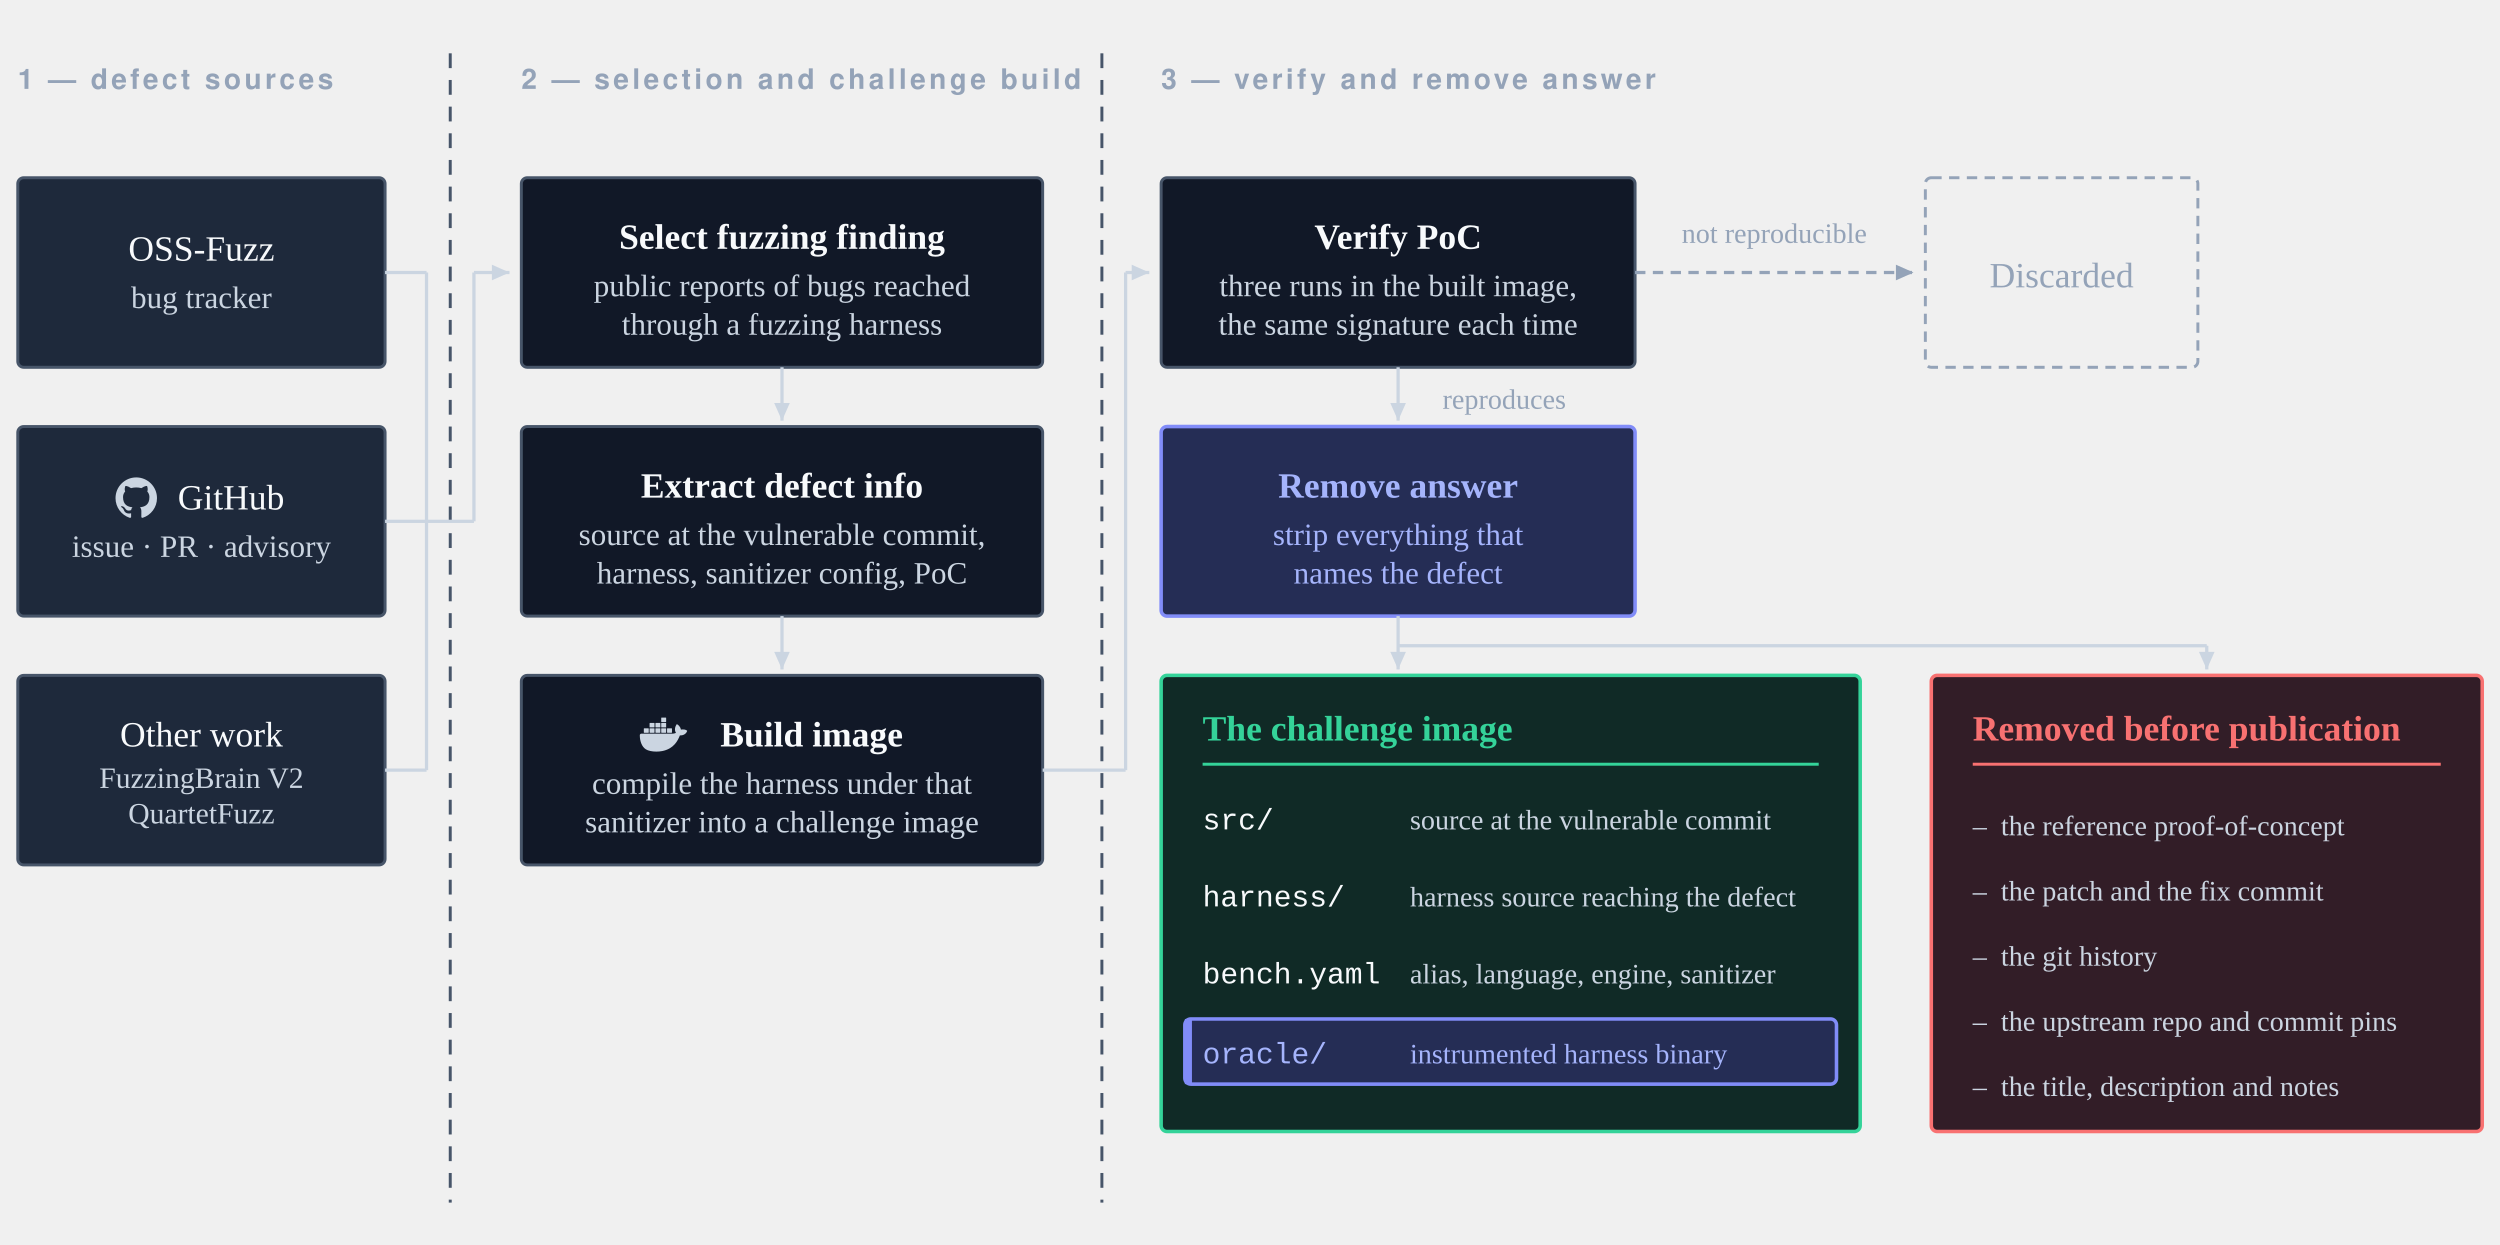
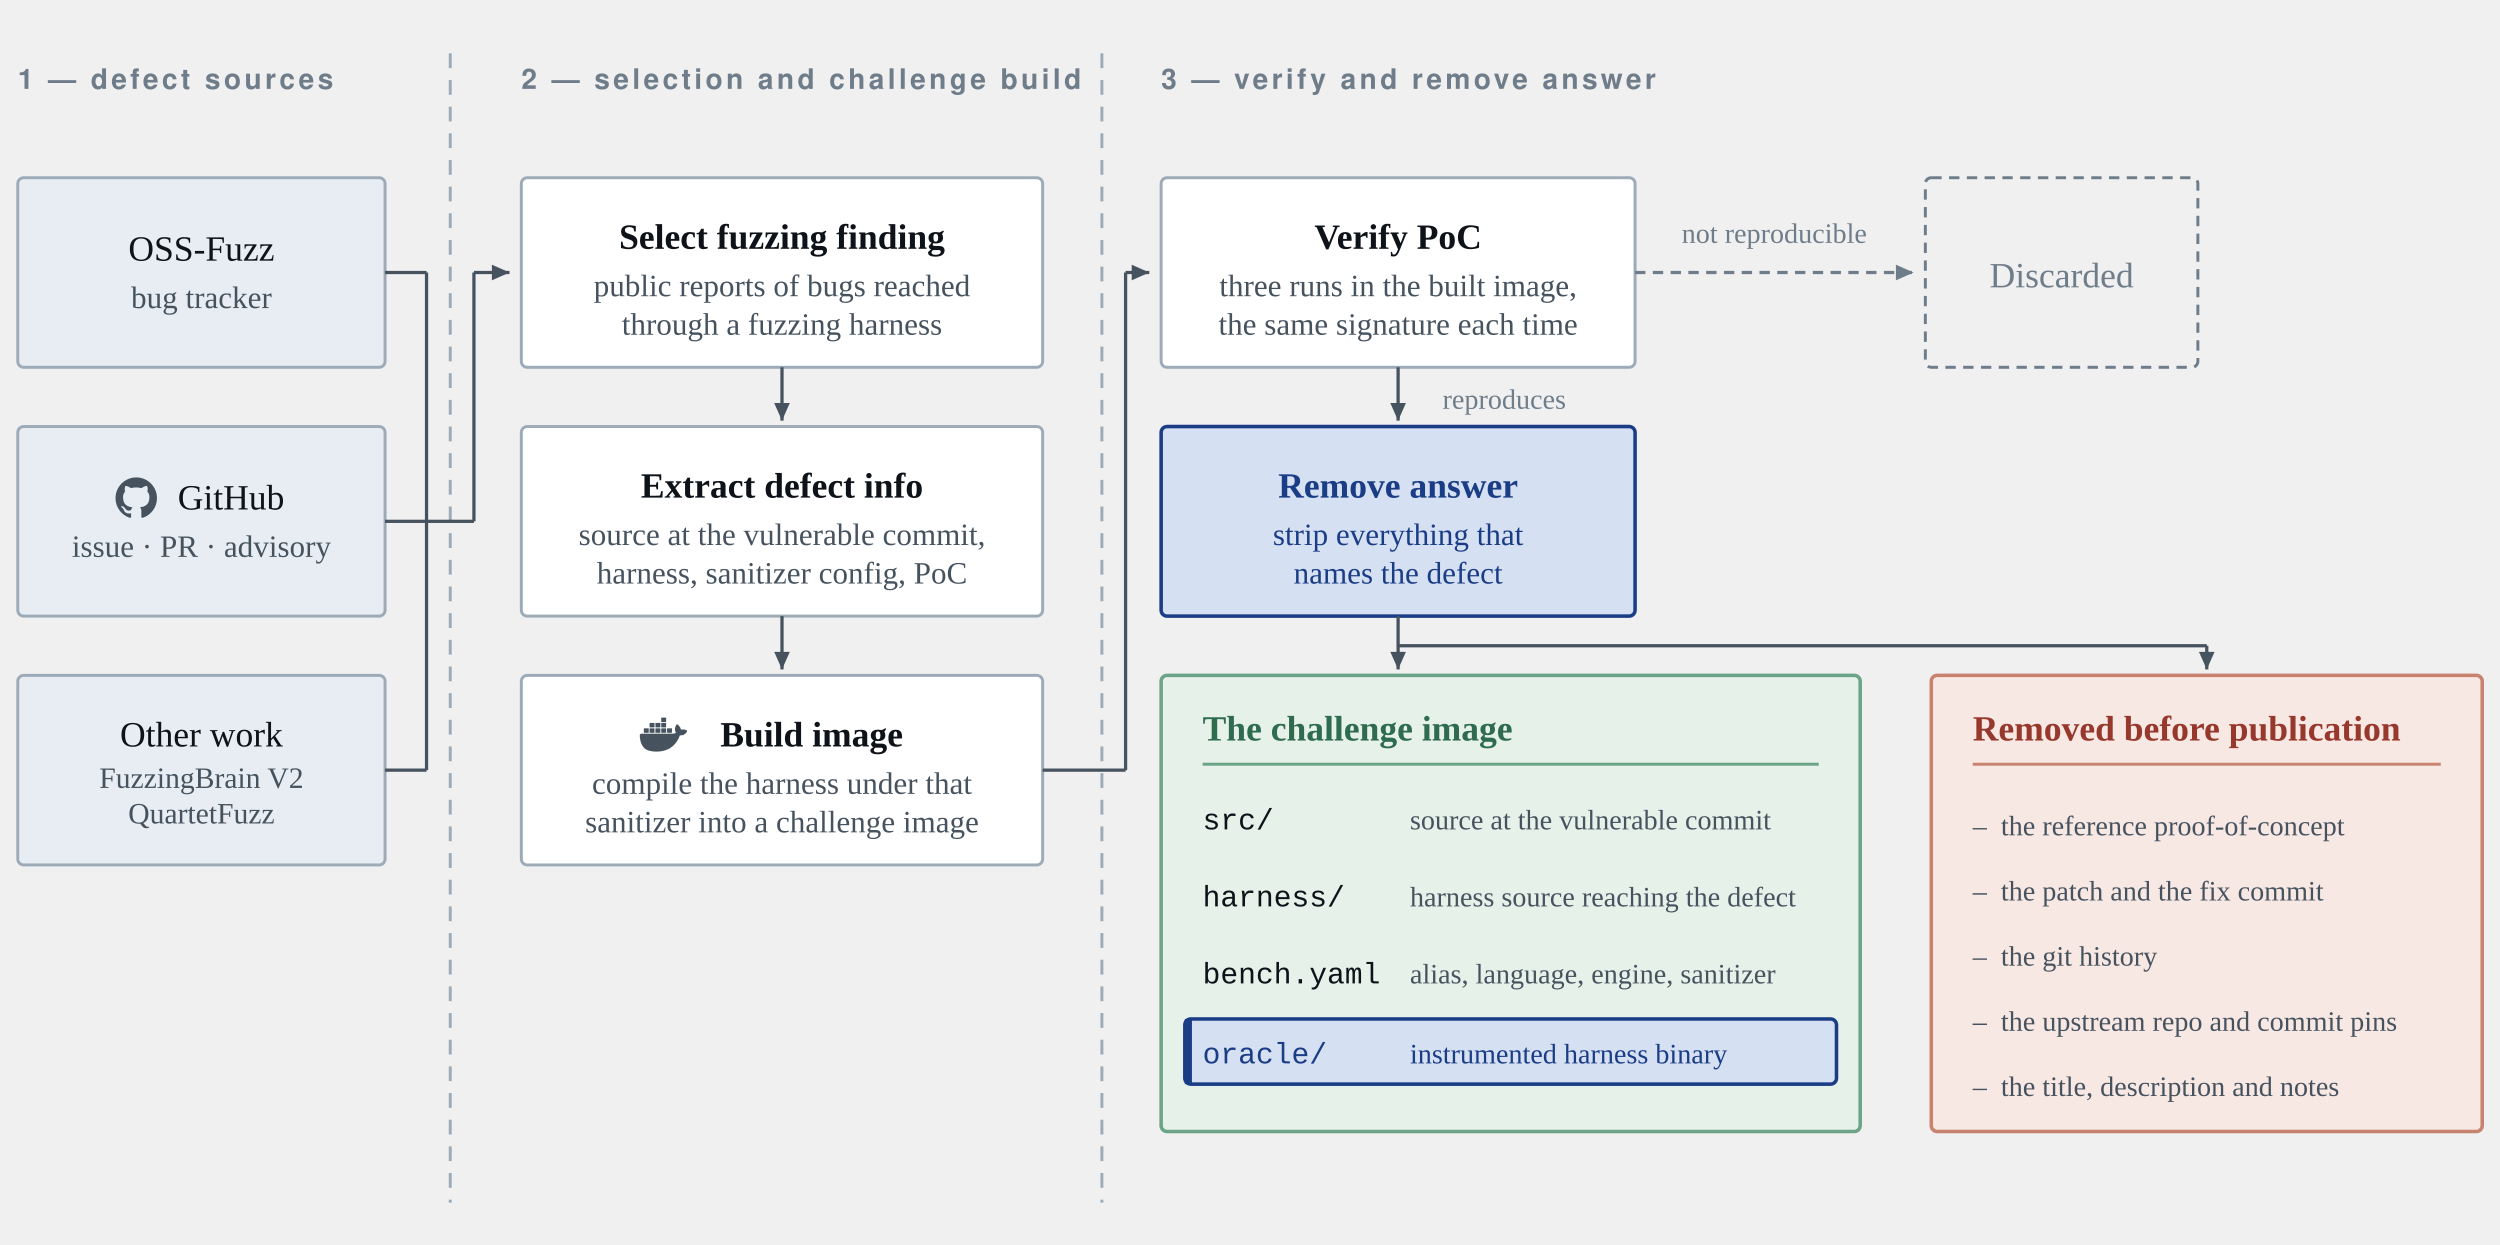
<svg xmlns="http://www.w3.org/2000/svg" width="844" height="420" viewBox="0 0 844 420" role="img" aria-label="Three phases as columns separated by dashed vertical rules, on a shared three-row grid. Column one, defect sources: the OSS-Fuzz bug tracker, GitHub issues and advisories, and other work, merging into column two. Column two, selection and challenge build: select a fuzzing finding, then extract defect info, then build the challenge image. Column three, verify and remove answer: verify the proof-of-concept over three runs, sending candidates that are not reproducible to a discarded box, then remove the answer, which splits into a green box describing the challenge image and a red box listing what is removed before publication.">
  <style>

-   .bx   {fill:#111827; stroke:#475569; stroke-width:1;}
-   .bxt  {fill:#1E293B; stroke:#475569; stroke-width:1;}
-   .bxa  {fill:#252D55; stroke:#818CF8; stroke-width:1.2;}
-   .bxok {fill:#102A26; stroke:#34D399; stroke-width:1.2;}
-   .bxno {fill:#321D27; stroke:#F87171; stroke-width:1.2;}
-   .rail {fill:#818CF8;}
-   .arr  {stroke:#CBD5E1; stroke-width:1.1; fill:none;}
-   .arrd {stroke:#94A3B8; stroke-width:1.1; fill:none; stroke-dasharray:3.5 2.5;}
-   .hair {stroke:#475569; stroke-width:1; fill:none;}
-   .band {stroke:#475569; stroke-width:1; fill:none; stroke-dasharray:5 4;}
-   .bxd  {fill:none; stroke:#94A3B8; stroke-width:1; stroke-dasharray:3.5 2.5;}
-   .hairok{stroke:#34D399; stroke-width:1; fill:none;}
-   .hairno{stroke:#F87171; stroke-width:1; fill:none;}
-   .t    {font-family:Tinos,"Times New Roman",Times,serif; fill:#F8FAFC;}
-   .tm   {font-family:Tinos,"Times New Roman",Times,serif; fill:#CBD5E1;}
-   .tf   {font-family:Tinos,"Times New Roman",Times,serif; fill:#94A3B8;}
-   .ta   {font-family:Tinos,"Times New Roman",Times,serif; fill:#A5B4FC;}
-   .tok  {font-family:Tinos,"Times New Roman",Times,serif; fill:#34D399;}
-   .tno  {font-family:Tinos,"Times New Roman",Times,serif; fill:#F87171;}
-   .mono {font-family:Cousine,"Courier New",monospace; fill:#F8FAFC;}
-   .monoa{font-family:Cousine,"Courier New",monospace; fill:#A5B4FC;}
-   .monok{font-family:Cousine,"Courier New",monospace; fill:#34D399;}
-   .logo {fill:#CBD5E1;}
-   .cap  {font-family:Arimo,Helvetica,sans-serif; fill:#94A3B8; font-size:9.5px;
+   .bx   {fill:#FFFFFF;   stroke:#9DABB8; stroke-width:1;}
+   .bxt  {fill:#E7EDF3; stroke:#9DABB8; stroke-width:1;}
+   .bxa  {fill:#D5E0F3; stroke:#1B3D86;  stroke-width:1.2;}
+   .bxok {fill:#E6F1EA;  stroke:#6BA486;  stroke-width:1.2;}
+   .bxno {fill:#F8E8E4;  stroke:#C8836F;  stroke-width:1.2;}
+   .rail {fill:#1B3D86;}
+   .arr  {stroke:#46535F; stroke-width:1.1; fill:none;}
+   .arrd {stroke:#6F7D8A; stroke-width:1.1; fill:none; stroke-dasharray:3.5 2.5;}
+   .hair {stroke:#9DABB8; stroke-width:1; fill:none;}
+   .band {stroke:#9DABB8; stroke-width:1; fill:none; stroke-dasharray:5 4;}
+   .bxd  {fill:none; stroke:#6F7D8A; stroke-width:1; stroke-dasharray:3.5 2.5;}
+   .hairok{stroke:#6BA486; stroke-width:1; fill:none;}
+   .hairno{stroke:#C8836F; stroke-width:1; fill:none;}
+   .t    {font-family:Tinos,"Times New Roman",Times,serif; fill:#0E1319;}
+   .tm   {font-family:Tinos,"Times New Roman",Times,serif; fill:#46535F;}
+   .tf   {font-family:Tinos,"Times New Roman",Times,serif; fill:#6F7D8A;}
+   .ta   {font-family:Tinos,"Times New Roman",Times,serif; fill:#1B3D86;}
+   .tok  {font-family:Tinos,"Times New Roman",Times,serif; fill:#2E6B4F;}
+   .tno  {font-family:Tinos,"Times New Roman",Times,serif; fill:#96382C;}
+   .mono {font-family:Cousine,"Courier New",monospace;  fill:#0E1319;}
+   .monoa{font-family:Cousine,"Courier New",monospace;  fill:#1B3D86;}
+   .monok{font-family:Cousine,"Courier New",monospace;  fill:#2E6B4F;}
+   .logo {fill:#46535F;}
+   .cap  {font-family:Arimo,Helvetica,sans-serif; fill:#6F7D8A; font-size:9.5px;
         letter-spacing:.12em; text-transform:uppercase; font-weight:600;}
</style>
  <defs>
    <marker id="ah" viewBox="0 0 10 10" refX="9" refY="5" markerWidth="6" markerHeight="6" orient="auto-start-reverse">
-       <path d="M 0 1 L 9 5 L 0 9 z" fill="#CBD5E1" />
+       <path d="M 0 1 L 9 5 L 0 9 z" fill="#46535F" />
    </marker>
    <marker id="ahd" viewBox="0 0 10 10" refX="9" refY="5" markerWidth="6" markerHeight="6" orient="auto-start-reverse">
-       <path d="M 0 1 L 9 5 L 0 9 z" fill="#94A3B8" />
+       <path d="M 0 1 L 9 5 L 0 9 z" fill="#6F7D8A" />
    </marker>
  </defs>
  <path class="band" d="M152 18 V406 M372 18 V406" />
  <text class="cap" x="6" y="30">1 — defect sources</text>
  <text class="cap" x="176" y="30">2 — selection and challenge build</text>
  <text class="cap" x="392" y="30">3 — verify and remove answer</text>
  <rect class="bxt" x="6" y="60" width="124" height="64" rx="2" />
  <text class="t" x="68" y="88" font-size="12" text-anchor="middle">OSS-Fuzz</text>
  <text class="tm" x="68" y="104" font-size="10.5" text-anchor="middle">bug tracker</text>
  <rect class="bxt" x="6" y="144" width="124" height="64" rx="2" />
  <g class="logo" transform="translate(39,161) scale(0.5833)">
    <path d="M12 .297c-6.63 0-12 5.373-12 12 0 5.303 3.438 9.8 8.205 11.385.6.113.82-.258.82-.577 0-.285-.01-1.04-.015-2.04-3.338.724-4.042-1.61-4.042-1.61C4.422 18.07 3.633 17.7 3.633 17.7c-1.087-.744.084-.729.084-.729 1.205.084 1.838 1.236 1.838 1.236 1.07 1.835 2.809 1.305 3.495.998.108-.776.417-1.305.76-1.605-2.665-.3-5.466-1.332-5.466-5.93 0-1.31.465-2.38 1.235-3.22-.135-.303-.54-1.523.105-3.176 0 0 1.005-.322 3.3 1.23.96-.267 1.98-.399 3-.405 1.02.006 2.04.138 3 .405 2.28-1.552 3.285-1.23 3.285-1.23.645 1.653.24 2.873.12 3.176.765.84 1.23 1.91 1.23 3.22 0 4.61-2.805 5.625-5.475 5.92.42.36.81 1.096.81 2.22 0 1.606-.015 2.896-.015 3.286 0 .315.21.69.825.57C20.565 22.092 24 17.592 24 12.297c0-6.627-5.373-12-12-12" />
  </g>
  <text class="t" x="78" y="172" font-size="12" text-anchor="middle">GitHub</text>
  <text class="tm" x="68" y="188" font-size="10.5" text-anchor="middle">issue · PR · advisory</text>
  <rect class="bxt" x="6" y="228" width="124" height="64" rx="2" />
  <text class="t" x="68" y="252" font-size="12" text-anchor="middle">Other work</text>
  <text class="tm" x="68" y="266" font-size="10" text-anchor="middle">FuzzingBrain V2</text>
  <text class="tm" x="68" y="278" font-size="10" text-anchor="middle">QuartetFuzz</text>
  <path class="arr" d="M130 92 H144 M130 176 H144 M130 260 H144 M144 92 V260" />
  <path class="arr" d="M144 176 H160 M160 176 V92 M160 92 H172" marker-end="url(#ah)" />
  <rect class="bx" x="176" y="60" width="176" height="64" rx="2" />
  <text class="t" x="264" y="84" font-size="12" text-anchor="middle" font-weight="700">Select fuzzing finding</text>
  <text class="tm" x="264" y="100" font-size="10.5" text-anchor="middle">public reports of bugs reached</text>
  <text class="tm" x="264" y="113" font-size="10.5" text-anchor="middle">through a fuzzing harness</text>
  <path class="arr" d="M264 124 V142" marker-end="url(#ah)" />
  <rect class="bx" x="176" y="144" width="176" height="64" rx="2" />
  <text class="t" x="264" y="168" font-size="12" text-anchor="middle" font-weight="700">Extract defect info</text>
  <text class="tm" x="264" y="184" font-size="10.5" text-anchor="middle">source at the vulnerable commit,</text>
  <text class="tm" x="264" y="197" font-size="10.5" text-anchor="middle">harness, sanitizer config, PoC</text>
  <path class="arr" d="M264 208 V226" marker-end="url(#ah)" />
  <rect class="bx" x="176" y="228" width="176" height="64" rx="2" />
  <g class="logo" transform="translate(216,240) scale(0.6667)">
    <path d="M13.983 11.078h2.119a.186.186 0 00.186-.185V9.006a.186.186 0 00-.186-.186h-2.119a.185.185 0 00-.185.185v1.888c0 .102.083.185.185.185m-2.954-5.43h2.118a.186.186 0 00.186-.186V3.574a.186.186 0 00-.186-.185h-2.118a.185.185 0 00-.185.185v1.888c0 .102.082.185.185.185m0 2.716h2.118a.187.187 0 00.186-.186V6.29a.186.186 0 00-.186-.185h-2.118a.185.185 0 00-.185.185v1.887c0 .102.082.185.185.186m-2.93 0h2.12a.186.186 0 00.184-.186V6.29a.185.185 0 00-.185-.185H8.1a.185.185 0 00-.185.185v1.887c0 .102.083.185.185.186m-2.964 0h2.119a.186.186 0 00.185-.186V6.29a.185.185 0 00-.185-.185H5.136a.186.186 0 00-.186.185v1.887c0 .102.084.185.186.186m5.893 2.715h2.118a.186.186 0 00.186-.185V9.006a.186.186 0 00-.186-.186h-2.118a.185.185 0 00-.185.185v1.888c0 .102.082.185.185.185m-2.93 0h2.12a.185.185 0 00.184-.185V9.006a.185.185 0 00-.184-.186h-2.12a.185.185 0 00-.184.185v1.888c0 .102.083.185.185.185m-2.964 0h2.119a.185.185 0 00.185-.185V9.006a.185.185 0 00-.184-.186h-2.12a.186.186 0 00-.186.186v1.887c0 .102.084.185.186.185m-2.92 0h2.12a.185.185 0 00.184-.185V9.006a.185.185 0 00-.184-.186h-2.12a.185.185 0 00-.184.185v1.888c0 .102.082.185.185.185M23.763 9.89c-.065-.051-.672-.51-1.954-.51-.338.001-.676.03-1.01.087-.248-1.7-1.653-2.53-1.716-2.566l-.344-.199-.226.327c-.284.438-.49.922-.612 1.43-.23.97-.09 1.882.403 2.661-.595.332-1.55.413-1.744.42H.751a.751.751 0 00-.75.748 11.376 11.376 0 00.692 4.062c.545 1.428 1.355 2.48 2.41 3.124 1.18.723 3.1 1.137 5.275 1.137.983.003 1.963-.086 2.93-.266a12.248 12.248 0 003.823-1.389c.98-.567 1.86-1.288 2.61-2.136 1.252-1.418 1.998-2.997 2.553-4.4h.221c1.372 0 2.215-.549 2.68-1.009.309-.293.55-.65.707-1.046l.098-.288Z" />
  </g>
  <text class="t" x="274" y="252" font-size="12" text-anchor="middle" font-weight="700">Build image</text>
  <text class="tm" x="264" y="268" font-size="10.5" text-anchor="middle">compile the harness under that</text>
  <text class="tm" x="264" y="281" font-size="10.5" text-anchor="middle">sanitizer into a challenge image</text>
  <path class="arr" d="M352 260 H380 M380 260 V92 M380 92 H388" marker-end="url(#ah)" />
  <rect class="bx" x="392" y="60" width="160" height="64" rx="2" />
  <text class="t" x="472" y="84" font-size="12" text-anchor="middle" font-weight="700">Verify PoC</text>
  <text class="tm" x="472" y="100" font-size="10.5" text-anchor="middle">three runs in the built image,</text>
  <text class="tm" x="472" y="113" font-size="10.5" text-anchor="middle">the same signature each time</text>
  <text class="tf" x="599" y="82" font-size="9.5" text-anchor="middle">not reproducible</text>
  <path class="arrd" d="M552 92 H646" marker-end="url(#ahd)" />
  <rect class="bxd" x="650" y="60" width="92" height="64" rx="2" />
  <text class="tf" x="696" y="97" font-size="12" text-anchor="middle">Discarded</text>
  <text class="tf" x="487" y="138" font-size="9.5">reproduces</text>
  <path class="arr" d="M472 124 V142" marker-end="url(#ah)" />
  <rect class="bxa" x="392" y="144" width="160" height="64" rx="2" />
  <text class="ta" x="472" y="168" font-size="12" text-anchor="middle" font-weight="700">Remove answer</text>
  <text class="ta" x="472" y="184" font-size="10.5" text-anchor="middle">strip everything that</text>
  <text class="ta" x="472" y="197" font-size="10.5" text-anchor="middle">names the defect</text>
  <path class="arr" d="M472 208 V226" marker-end="url(#ah)" />
  <path class="arr" d="M472 218 H745 M745 218 V226" marker-end="url(#ah)" />
  <rect class="bxok" x="392" y="228" width="236" height="154" rx="2" />
  <text class="tok" x="406" y="250" font-size="12" font-weight="700">The challenge image</text>
  <path class="hairok" d="M406 258 H614" />
  <text class="mono" x="406" y="280" font-size="10">src/</text>
  <text class="tm" x="476" y="280" font-size="9.5">source at the vulnerable commit</text>
  <text class="mono" x="406" y="306" font-size="10">harness/</text>
  <text class="tm" x="476" y="306" font-size="9.5">harness source reaching the defect</text>
  <text class="mono" x="406" y="332" font-size="10">bench.yaml</text>
  <text class="tm" x="476" y="332" font-size="9.5">alias, language, engine, sanitizer</text>
  <rect class="bxa" x="400" y="344" width="220" height="22" rx="2" />
  <rect class="rail" x="400" y="344" width="2.4" height="22" />
  <text class="monoa" x="406" y="359" font-size="10">oracle/</text>
  <text class="ta" x="476" y="359" font-size="9.5">instrumented harness binary</text>
  <rect class="bxno" x="652" y="228" width="186" height="154" rx="2" />
  <text class="tno" x="666" y="250" font-size="12" font-weight="700">Removed before publication</text>
  <path class="hairno" d="M666 258 H824" />
  <text class="tm" x="666" y="282" font-size="9.5">– the reference proof-of-concept</text>
  <text class="tm" x="666" y="304" font-size="9.5">– the patch and the fix commit</text>
  <text class="tm" x="666" y="326" font-size="9.5">– the git history</text>
  <text class="tm" x="666" y="348" font-size="9.5">– the upstream repo and commit pins</text>
  <text class="tm" x="666" y="370" font-size="9.5">– the title, description and notes</text>
</svg>
